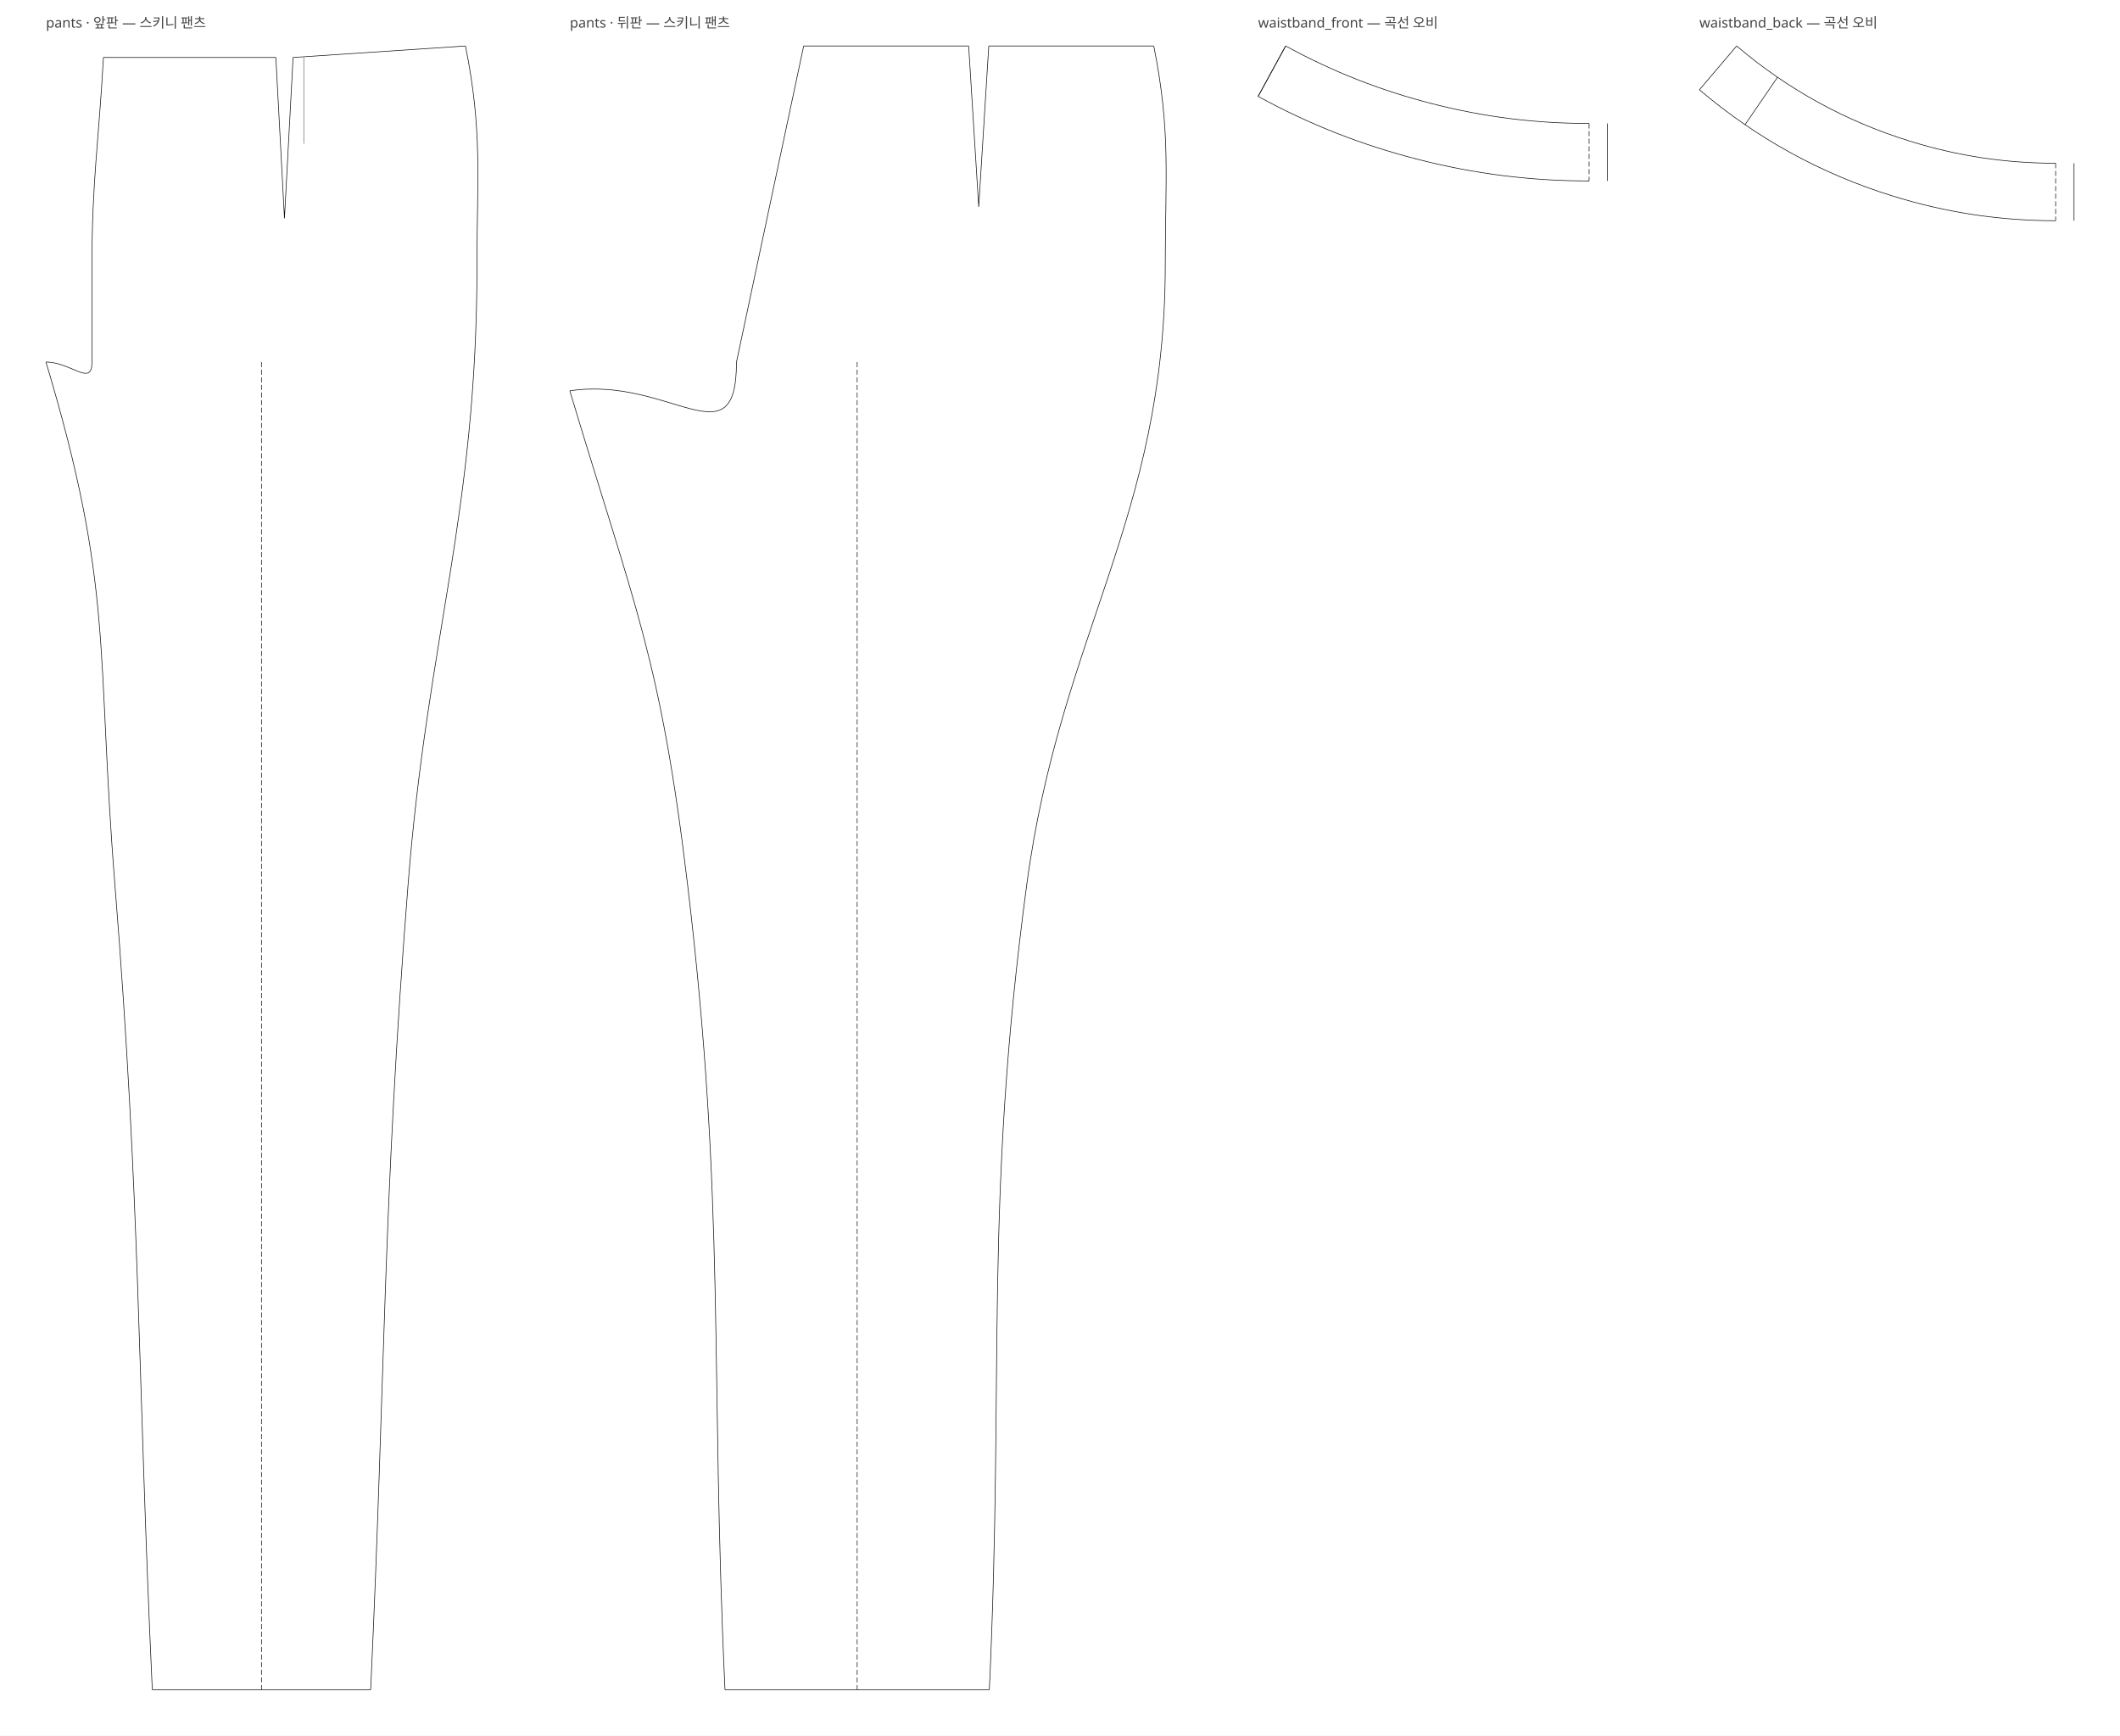
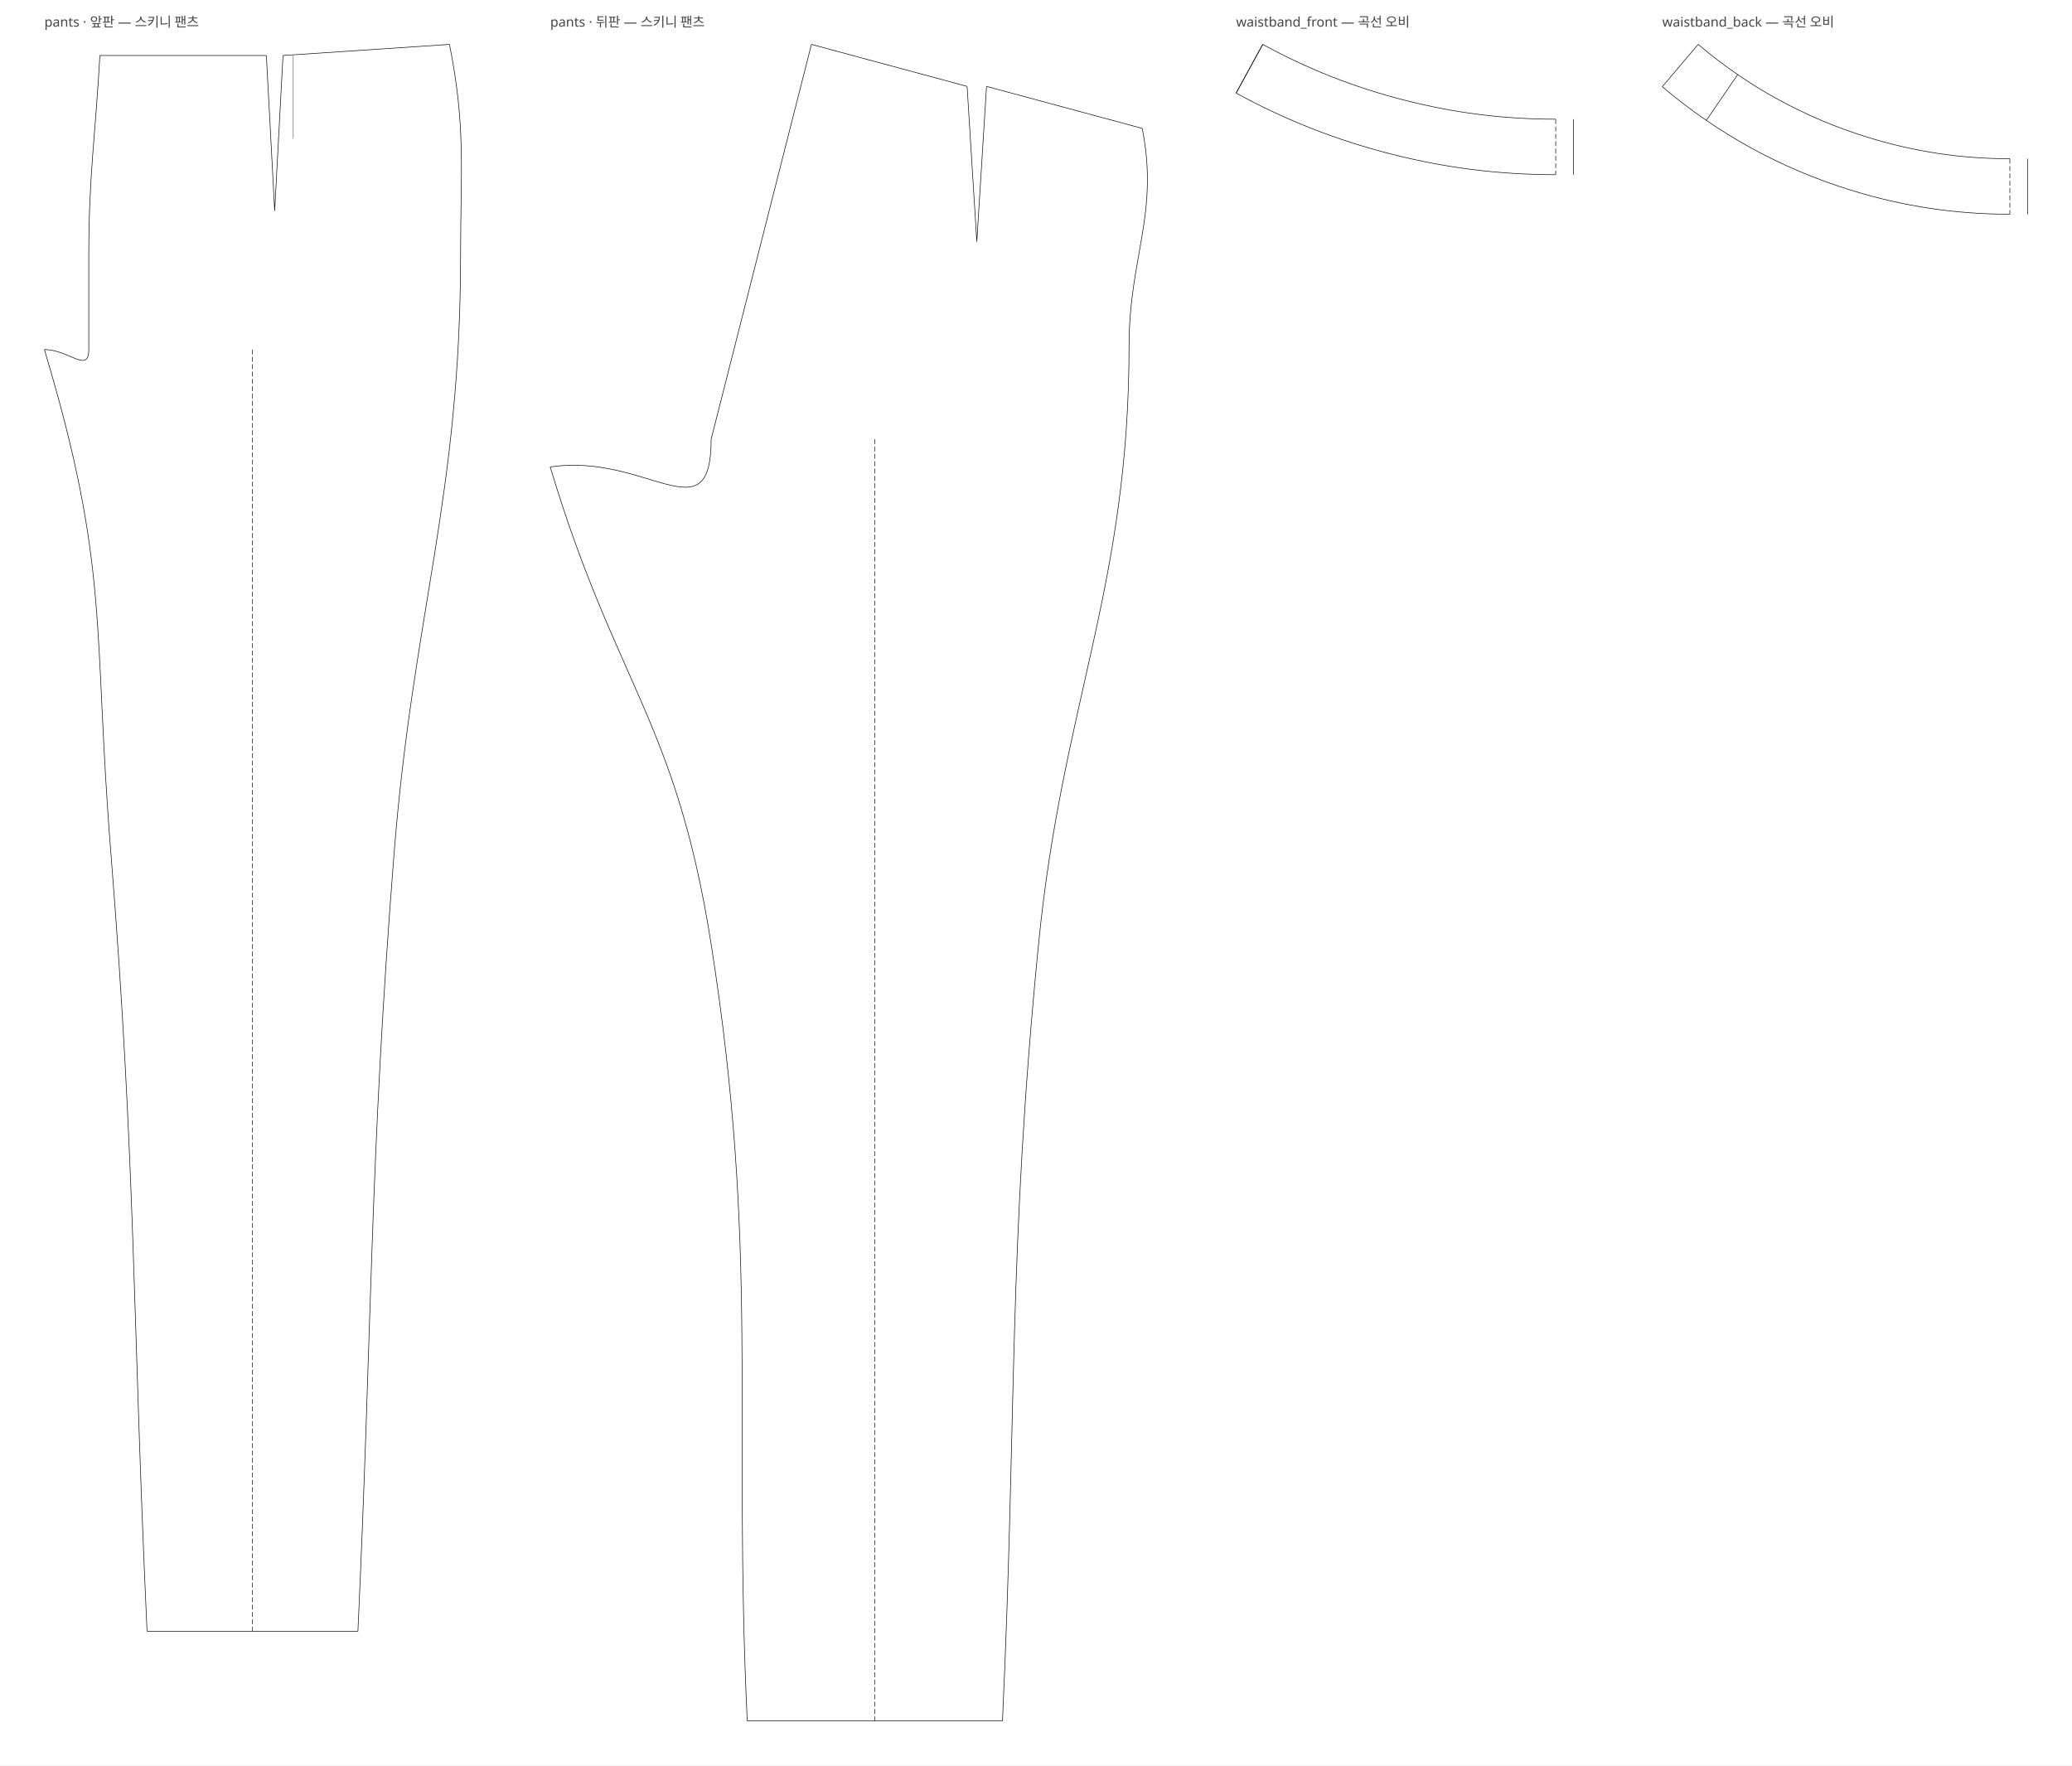
- <svg xmlns="http://www.w3.org/2000/svg" width="1171.256mm" height="958.85mm" viewBox="0 0 1171.256 958.85">
+ <svg xmlns="http://www.w3.org/2000/svg" width="1185.515mm" height="1010.156mm" viewBox="0 0 1185.515 1010.156">
  <rect width="100%" height="100%" fill="white" />
  <g id="pants · 앞판">
    <g id="outline" fill="none" stroke="#111" stroke-width="0.35">
      <path d="M57.15 31.75L152.4 31.75" />
      <path d="M161.925 31.75L257.175 25.4" />
      <path d="M57.15 31.75C54.61 77.47 50.8 100.259 50.8 146.05C50.8 167.64 50.8 178.435 50.8 200.025" />
      <path d="M50.8 200.025C50.8 213.995 39.37 200.025 25.4 200.025" />
      <path d="M25.4 200.025C63.083 325.636 53.031 358.227 63.5 488.95C77.709 666.373 75.882 755.65 84.137 933.45" />
      <path d="M257.175 25.4C266.653 72.788 263.525 97.723 263.525 146.05C263.525 284.054 236.251 351.371 225.425 488.95C211.462 666.393 213.043 755.65 204.787 933.45" />
      <path d="M84.137 933.45L204.787 933.45" />
    </g>
    <g id="dart" fill="none" stroke="#111" stroke-width="0.35">
      <path d="M152.4 31.75L157.162 120.65L161.925 31.75" />
    </g>
    <g id="mark" fill="none" stroke="#111" stroke-width="0.21">
      <path d="M167.799 31.75L167.799 79.375" />
    </g>
    <g id="fold" fill="none" stroke="#111" stroke-width="0.35" stroke-dasharray="2.8,1.4">
      <path d="M144.462 200.025L144.462 933.45" />
    </g>
    <text x="25.4" y="15.24" font-size="7.62" font-family="sans-serif" fill="#444">pants · 앞판 — 스키니 팬츠</text>
  </g>
  <g id="pants · 뒤판">
    <g id="outline" fill="none" stroke="#111" stroke-width="0.35">
-       <path d="M444.008 25.4L535.166 25.4" />
-       <path d="M546.279 25.4L637.438 25.4" />
-       <path d="M444.008 25.4L418.363 146.05L406.89 200.025" />
-       <path d="M406.89 200.025C406.89 256.085 370.255 207.584 314.815 215.9" />
-       <path d="M314.815 215.9C351.111 336.888 364.918 363.527 379.902 488.95C401.017 665.685 392.285 755.65 400.54 933.45" />
-       <path d="M637.438 25.4C646.915 72.788 643.788 97.723 643.788 146.05C643.788 286.587 585.868 349.655 567.227 488.95C543.618 665.369 554.845 755.65 546.59 933.45" />
-       <path d="M400.54 933.45L546.59 933.45" />
+       <path d="M464.269 25.4L553.34 49.432" />
+       <path d="M564.453 49.432L653.524 73.465" />
+       <path d="M464.269 25.4L420.598 197.356L406.89 251.331" />
+       <path d="M406.89 251.331C406.89 307.392 370.255 258.89 314.815 267.206" />
+       <path d="M314.815 267.206C352.075 391.408 386.768 412.157 406.89 540.256C434.51 716.092 419.272 806.956 427.527 984.756" />
+       <path d="M653.524 73.465C663.26 122.148 646.023 147.709 646.023 197.356C646.023 336.073 607.811 402.208 594.215 540.256C576.769 717.391 581.832 806.956 573.577 984.756" />
+       <path d="M427.527 984.756L573.577 984.756" />
    </g>
    <g id="dart" fill="none" stroke="#111" stroke-width="0.35">
-       <path d="M535.166 25.4L540.723 114.3L546.279 25.4" />
+       <path d="M553.34 49.432L558.896 138.332L564.453 49.432" />
    </g>
    <g id="fold" fill="none" stroke="#111" stroke-width="0.35" stroke-dasharray="2.8,1.4">
-       <path d="M473.565 200.025L473.565 933.45" />
+       <path d="M500.552 251.331L500.552 984.756" />
    </g>
    <text x="314.815" y="15.24" font-size="7.62" font-family="sans-serif" fill="#444">pants · 뒤판 — 스키니 팬츠</text>
  </g>
  <g id="waistband_front">
    <g id="outline" fill="none" stroke="#111" stroke-width="0.35">
-       <path d="M877.941 68.206C848.296 68.206 820.154 64.67 791.431 57.336C762.708 50.001 736.315 39.612 710.299 25.4" />
-       <path d="M877.941 99.956C845.605 99.956 814.907 96.099 783.576 88.099C752.244 80.098 723.455 68.766 695.077 53.263" />
-       <path d="M710.299 25.4L695.077 53.263" />
+       <path d="M890.123 68.206C860.478 68.206 832.336 64.67 803.613 57.336C774.889 50.001 748.497 39.612 722.481 25.4" />
+       <path d="M890.123 99.956C857.786 99.956 827.089 96.099 795.758 88.099C764.426 80.098 735.637 68.766 707.259 53.263" />
+       <path d="M722.481 25.4L707.259 53.263" />
    </g>
    <g id="notch" fill="none" stroke="#111" stroke-width="0.35">
-       <path d="M710.299 25.4L695.077 53.263" />
+       <path d="M722.481 25.4L707.259 53.263" />
    </g>
    <g id="grain" fill="none" stroke="#111" stroke-width="0.35">
-       <path d="M888.101 68.206L888.101 99.956" />
+       <path d="M900.283 68.206L900.283 99.956" />
    </g>
    <g id="fold" fill="none" stroke="#111" stroke-width="0.35" stroke-dasharray="2.8,1.4">
-       <path d="M877.941 68.206L877.941 99.956" />
+       <path d="M890.123 68.206L890.123 99.956" />
    </g>
-     <text x="695.077" y="15.24" font-size="7.62" font-family="sans-serif" fill="#444">waistband_front — 곡선 오비</text>
+     <text x="707.259" y="15.24" font-size="7.62" font-family="sans-serif" fill="#444">waistband_front — 곡선 오비</text>
  </g>
  <g id="waistband_back">
    <g id="outline" fill="none" stroke="#111" stroke-width="0.35">
-       <path d="M1135.696 90.178C1108.044 90.178 1081.698 86.196 1055.281 78.025C1019.773 67.041 987.784 49.472 959.464 25.4" />
-       <path d="M1135.696 121.928C1104.818 121.928 1075.397 117.482 1045.898 108.357C1006.247 96.091 970.525 76.472 938.901 49.592" />
-       <path d="M959.464 25.4L938.901 49.592" />
+       <path d="M1149.955 90.827C1121.932 90.827 1095.231 86.792 1068.46 78.51C1032.584 67.413 1000.259 49.686 971.616 25.4" />
+       <path d="M1149.955 122.577C1118.706 122.577 1088.931 118.077 1059.077 108.842C1019.07 96.467 983.025 76.699 951.083 49.617" />
+       <path d="M971.616 25.4L951.083 49.617" />
    </g>
    <g id="notch" fill="none" stroke="#111" stroke-width="0.35">
-       <path d="M982.05 42.65L964.122 68.854" />
+       <path d="M994.244 42.66L976.316 68.864" />
    </g>
    <g id="grain" fill="none" stroke="#111" stroke-width="0.35">
-       <path d="M1145.856 90.178L1145.856 121.928" />
+       <path d="M1160.115 90.827L1160.115 122.577" />
    </g>
    <g id="fold" fill="none" stroke="#111" stroke-width="0.35" stroke-dasharray="2.8,1.4">
-       <path d="M1135.696 90.178L1135.696 121.928" />
+       <path d="M1149.955 90.827L1149.955 122.577" />
    </g>
-     <text x="938.901" y="15.24" font-size="7.62" font-family="sans-serif" fill="#444">waistband_back — 곡선 오비</text>
+     <text x="951.083" y="15.24" font-size="7.62" font-family="sans-serif" fill="#444">waistband_back — 곡선 오비</text>
  </g>
</svg>
